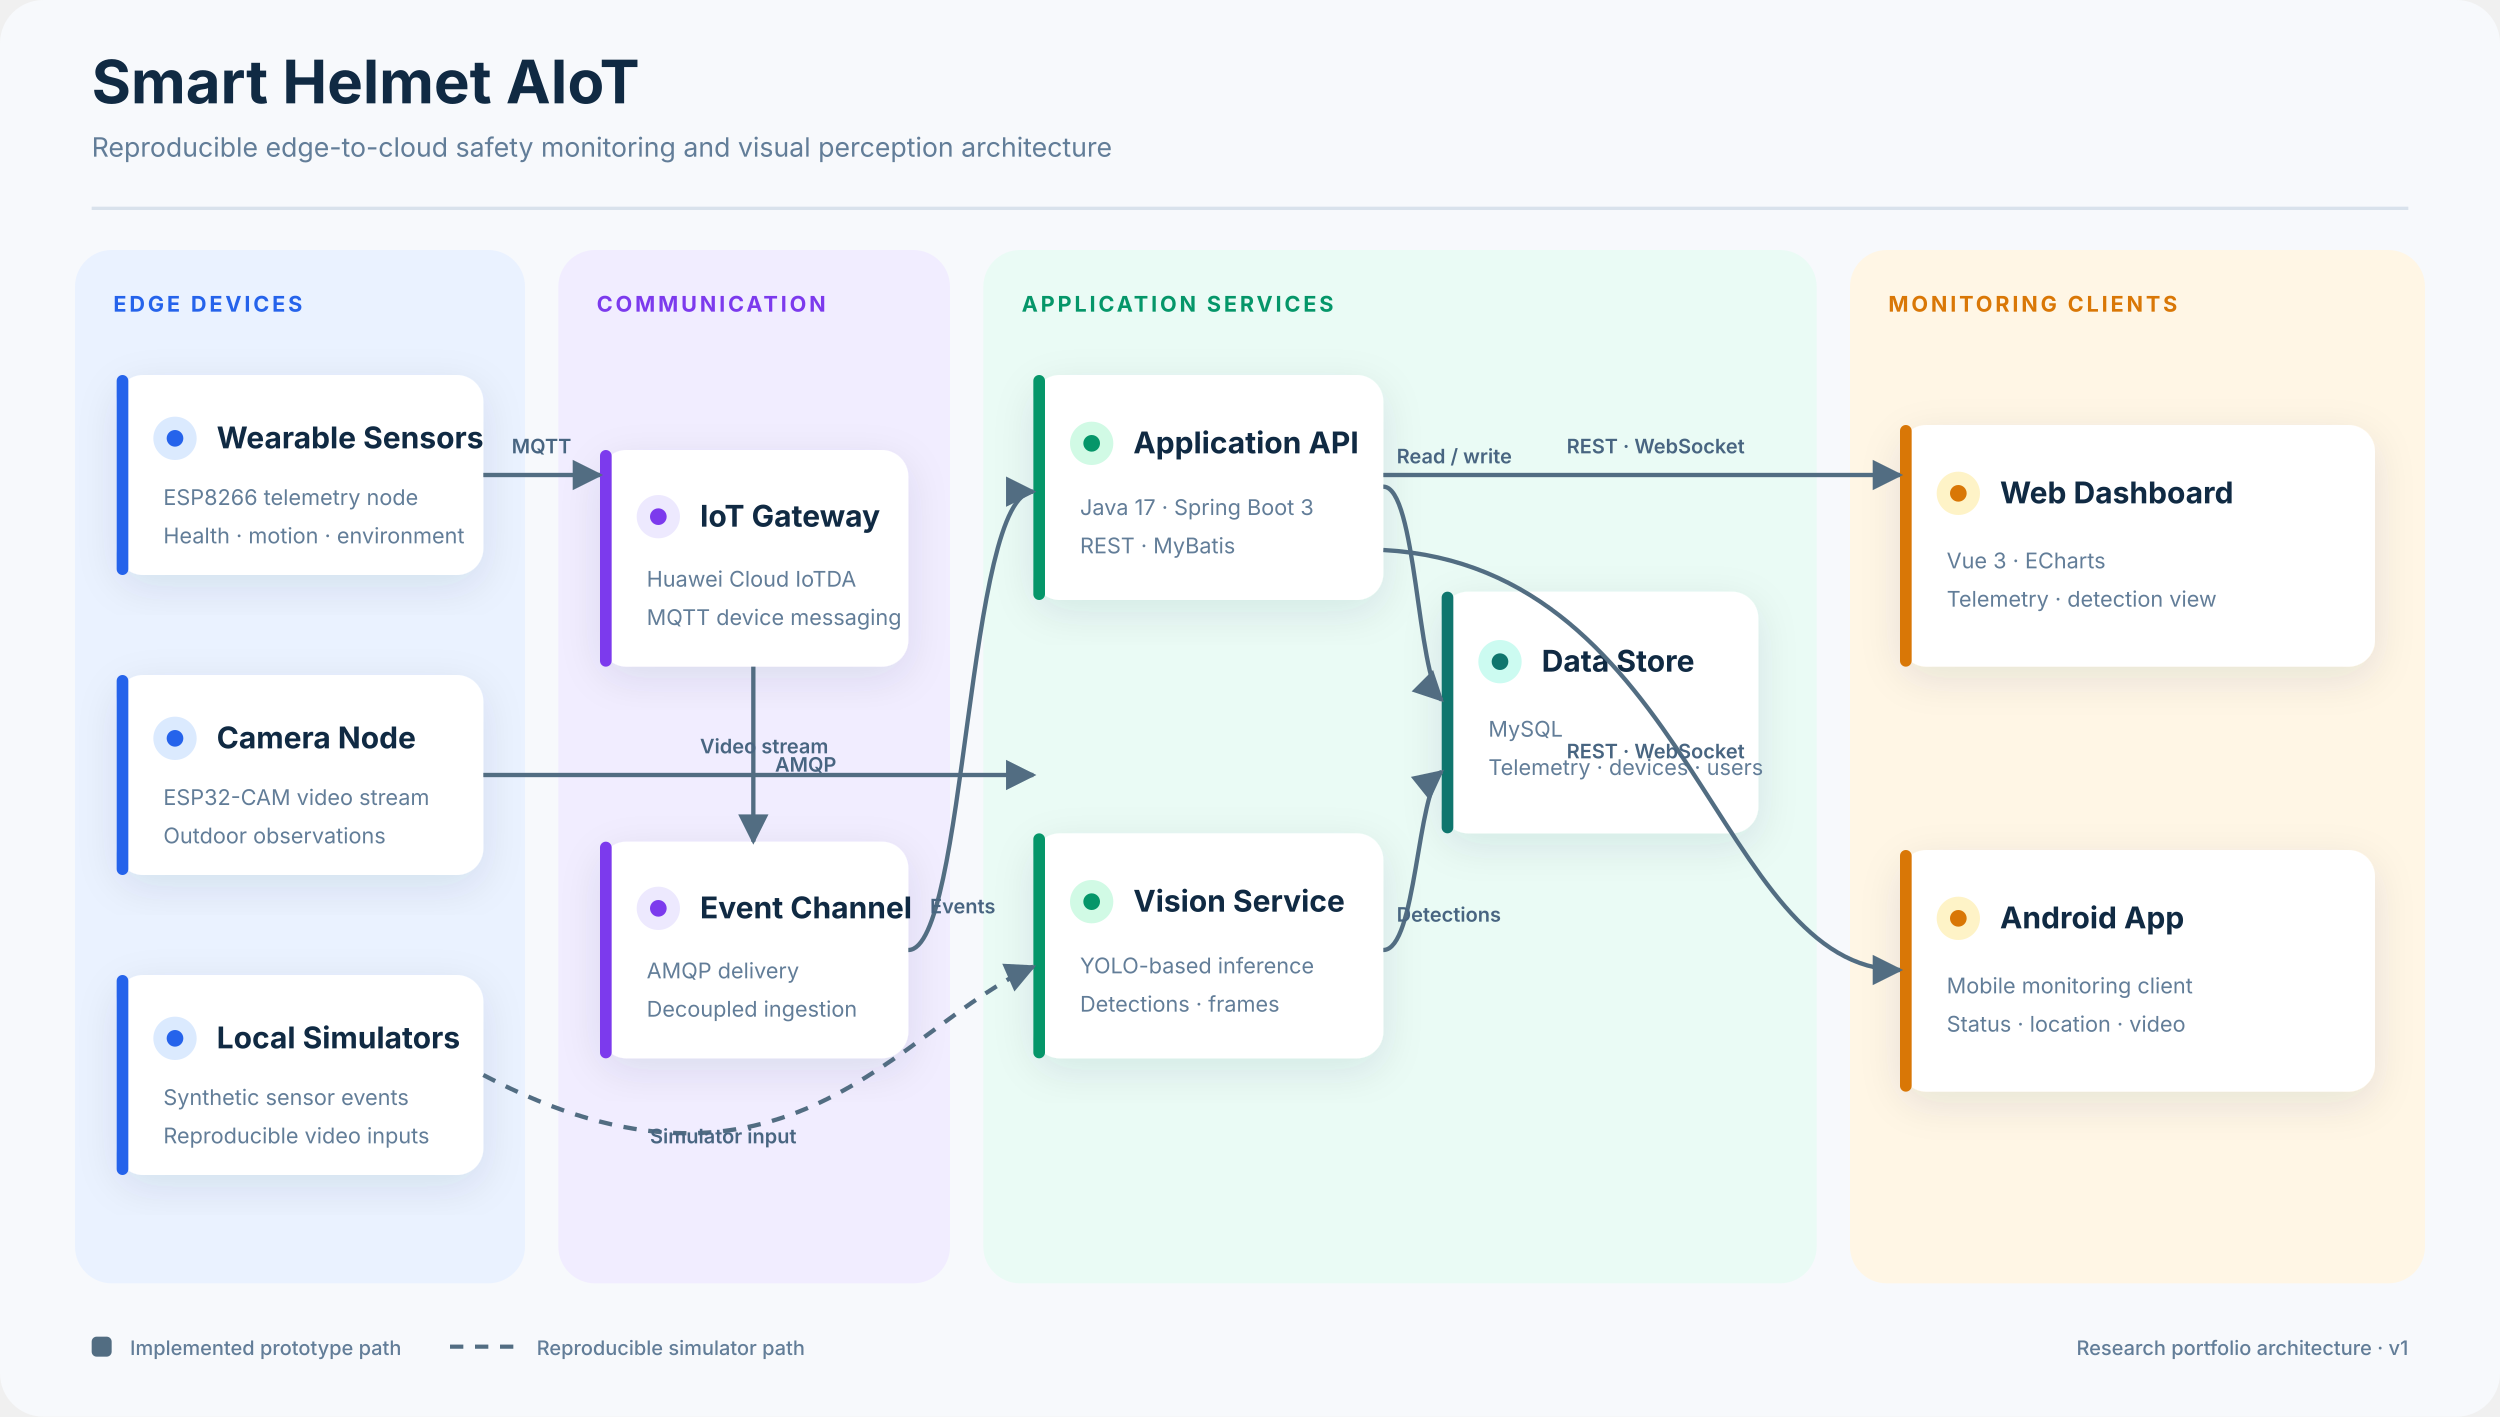
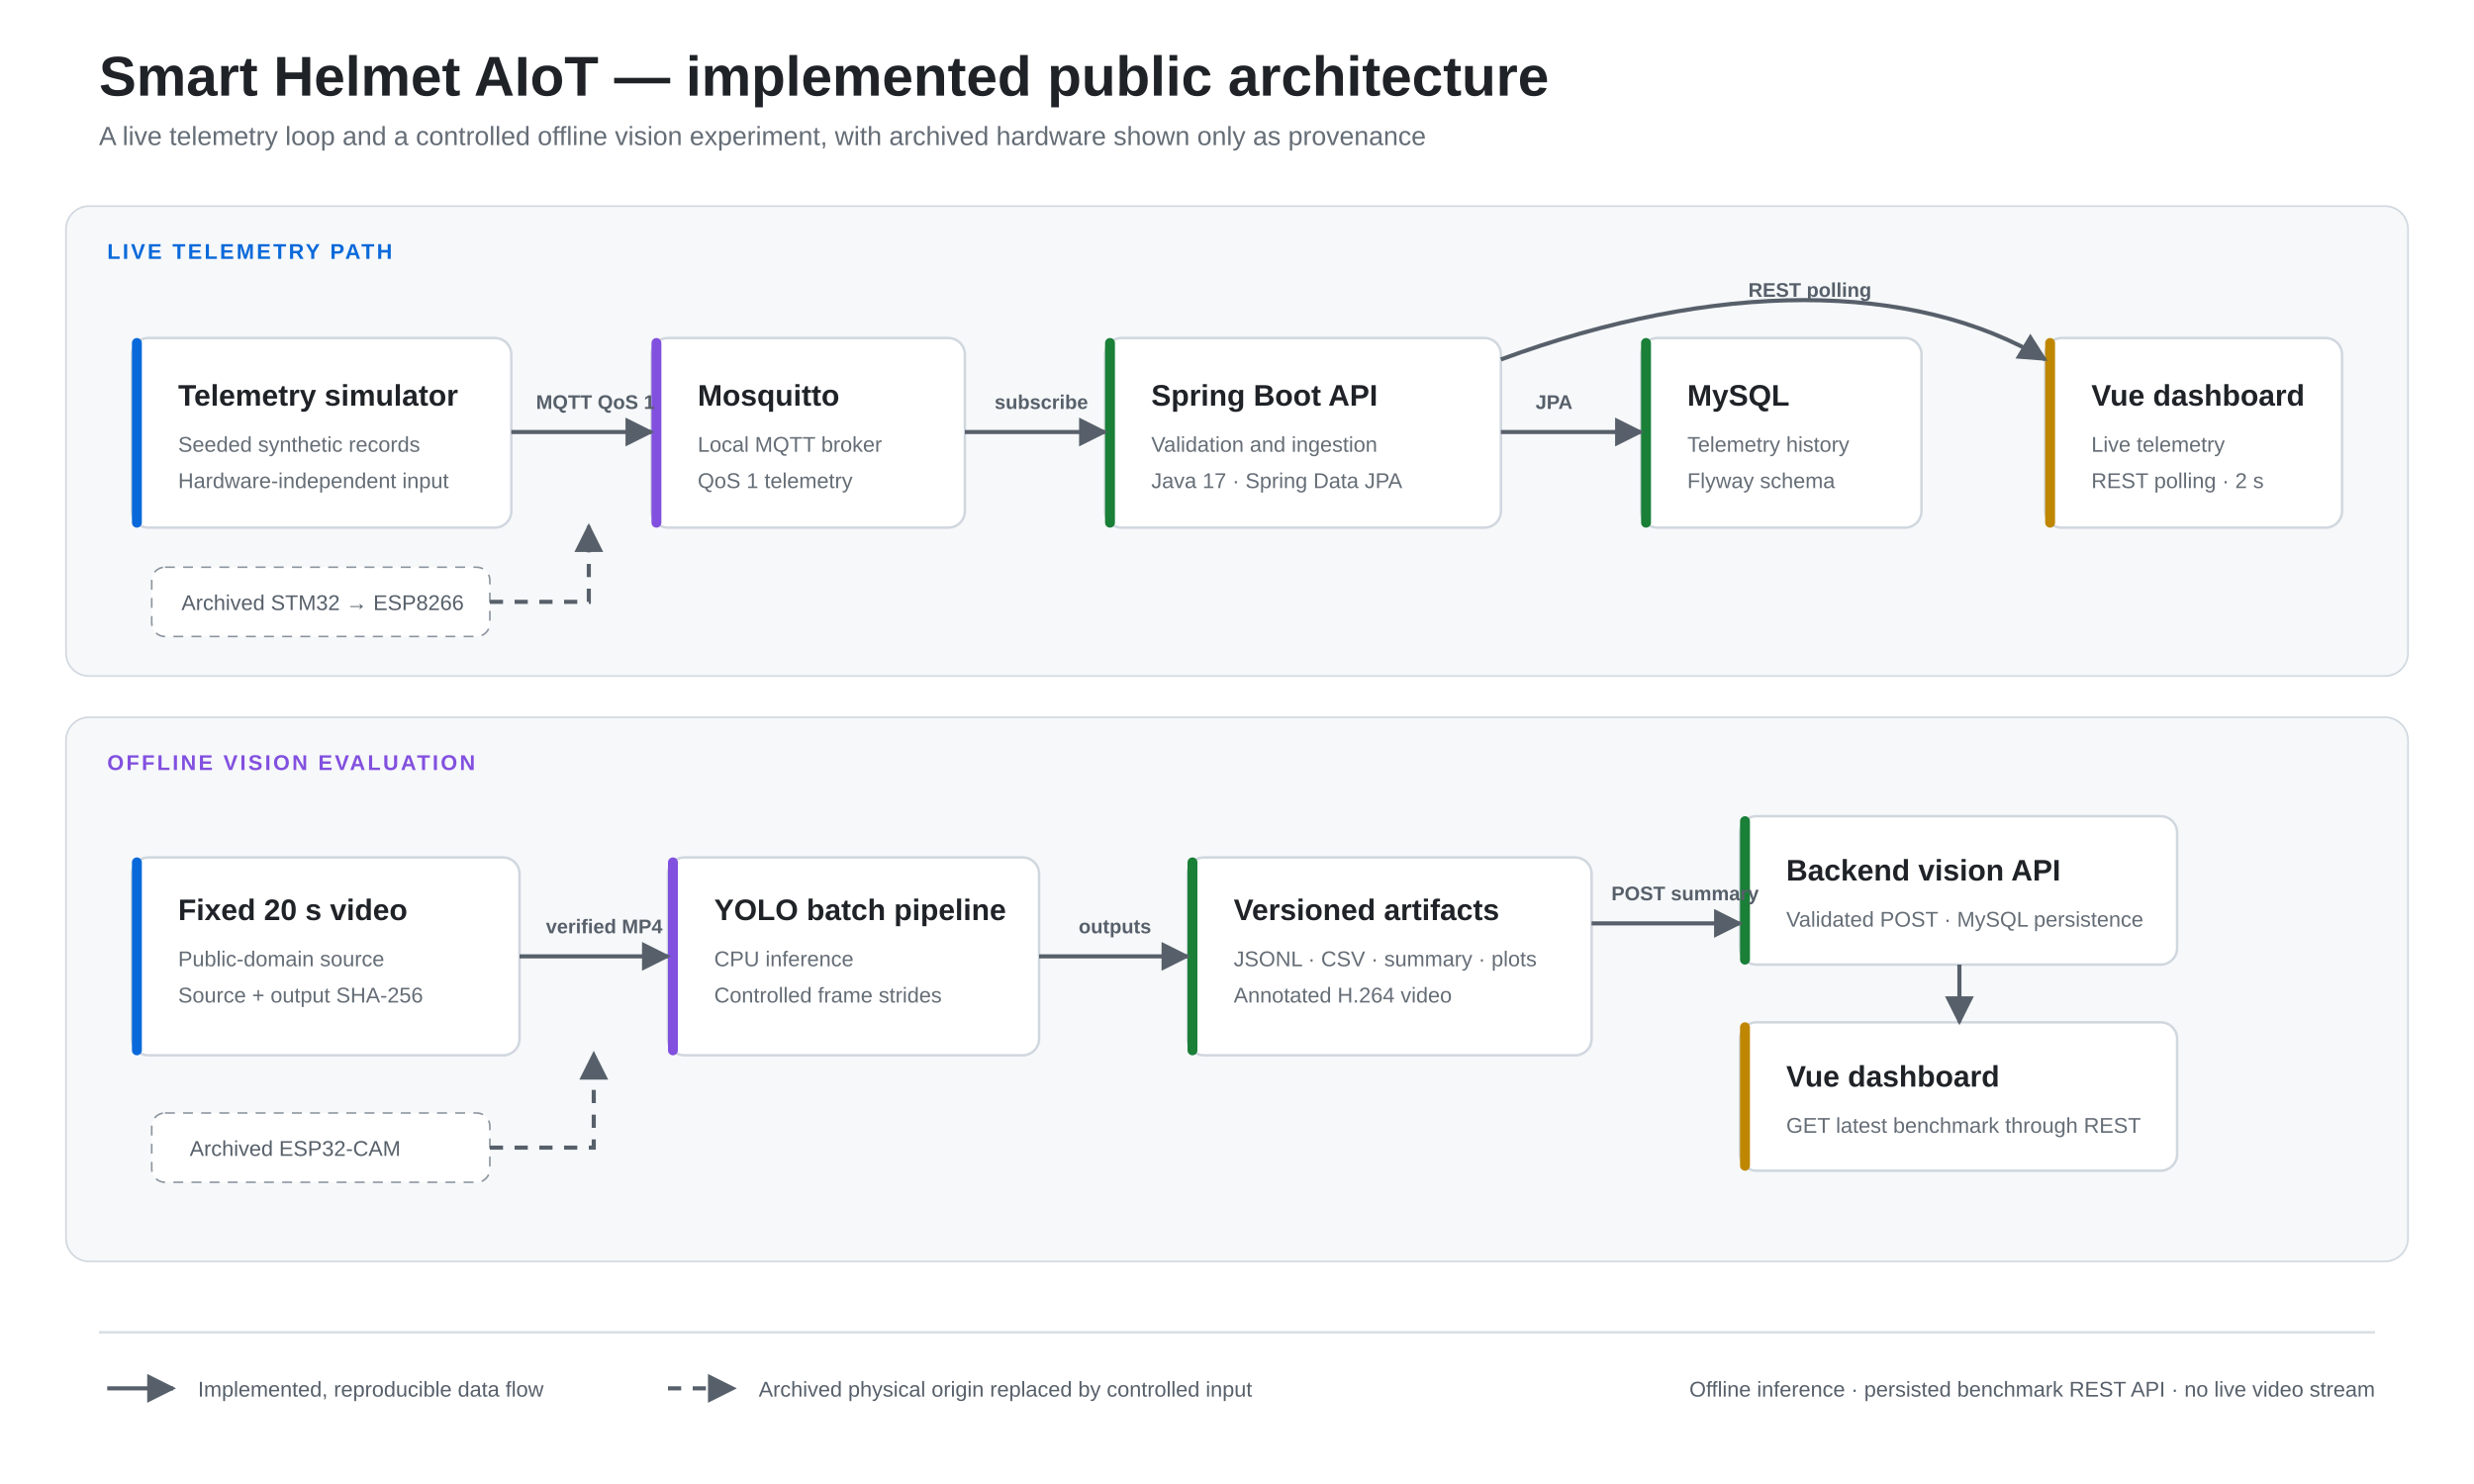
- <svg xmlns="http://www.w3.org/2000/svg" width="1500" height="850" viewBox="0 0 1500 850">
+ <svg xmlns="http://www.w3.org/2000/svg" width="1500" height="900" viewBox="0 0 1500 900">
  <defs>
-     <filter id="shadow" x="-20%" y="-20%" width="140%" height="140%">
-       <feDropShadow dx="0" dy="7" stdDeviation="12" flood-color="#17324D" flood-opacity="0.10" />
-     </filter>
    <marker id="arrow" viewBox="0 0 10 10" refX="9" refY="5" markerWidth="7" markerHeight="7" orient="auto">
-       <path d="M0 0L10 5L0 10Z" fill="#526D82" />
+       <path d="M0 0L10 5L0 10Z" fill="#57606a" />
    </marker>
    <style>
-       .title{font:700 36px Inter,Arial,sans-serif;fill:#102A43}.subtitle{font:400 16px Inter,Arial,sans-serif;fill:#627D98}
-       .lane{font:700 13px Inter,Arial,sans-serif;letter-spacing:1.7px}.box-title{font:700 18px Inter,Arial,sans-serif;fill:#102A43}
-       .box-sub{font:400 13px Inter,Arial,sans-serif;fill:#627D98}.edge{font:600 12px Inter,Arial,sans-serif;fill:#486581}
-       .foot{font:500 12px Inter,Arial,sans-serif;fill:#627D98}.flow{fill:none;stroke:#526D82;stroke-width:2.6;marker-end:url(#arrow)}
-       .dash{stroke-dasharray:8 7}.card{fill:#fff;filter:url(#shadow)}
+       .title{font:700 34px -apple-system,BlinkMacSystemFont,"Segoe UI",Arial,sans-serif;fill:#1f2328}.sub{font:400 16px -apple-system,BlinkMacSystemFont,"Segoe UI",Arial,sans-serif;fill:#656d76}
+       .lane{font:700 13px -apple-system,BlinkMacSystemFont,"Segoe UI",Arial,sans-serif;letter-spacing:1.4px}.card-title{font:650 18px -apple-system,BlinkMacSystemFont,"Segoe UI",Arial,sans-serif;fill:#1f2328}.card-sub{font:400 13px -apple-system,BlinkMacSystemFont,"Segoe UI",Arial,sans-serif;fill:#656d76}.label{font:600 12px -apple-system,BlinkMacSystemFont,"Segoe UI",Arial,sans-serif;fill:#57606a}.note{font:400 13px -apple-system,BlinkMacSystemFont,"Segoe UI",Arial,sans-serif;fill:#57606a}
+       .card{fill:#fff;stroke:#d0d7de;stroke-width:1.5}.flow{fill:none;stroke:#57606a;stroke-width:2.5;marker-end:url(#arrow)}.dash{stroke-dasharray:8 7}.divider{stroke:#d8dee4;stroke-width:1.5}
    </style>
  </defs>
-   <rect width="1500" height="850" rx="26" fill="#F7F9FC" />
-   <text x="55" y="62" class="title">Smart Helmet AIoT</text>
-   <text x="55" y="94" class="subtitle">Reproducible edge-to-cloud safety monitoring and visual perception architecture</text>
-   <path d="M55 125H1445" stroke="#D9E2EC" stroke-width="2" />
-   <rect x="45" y="150" width="270" height="620" rx="22" fill="#EAF2FF" />
-   <rect x="335" y="150" width="235" height="620" rx="22" fill="#F1EDFF" />
-   <rect x="590" y="150" width="500" height="620" rx="22" fill="#EAFBF5" />
-   <rect x="1110" y="150" width="345" height="620" rx="22" fill="#FFF6E5" />
-   <text x="68" y="187" class="lane" fill="#2563EB">EDGE DEVICES</text>
-   <text x="358" y="187" class="lane" fill="#7C3AED">COMMUNICATION</text>
-   <text x="613" y="187" class="lane" fill="#059669">APPLICATION SERVICES</text>
-   <text x="1133" y="187" class="lane" fill="#D97706">MONITORING CLIENTS</text>
+   <rect width="1500" height="900" fill="#ffffff" />
+   <text x="60" y="58" class="title">Smart Helmet AIoT — implemented public architecture</text>
+   <text x="60" y="88" class="sub">A live telemetry loop and a controlled offline vision experiment, with archived hardware shown only as provenance</text>
+   <rect x="40" y="125" width="1420" height="285" rx="14" fill="#f6f8fa" stroke="#d0d7de" />
+   <text x="65" y="157" class="lane" fill="#0969da">LIVE TELEMETRY PATH</text>
  <g>
-     <rect class="card" x="70" y="225" width="220" height="120" rx="16" />
-     <rect x="70" y="225" width="7" height="120" rx="3.5" fill="#2563EB" />
-     <circle cx="105" cy="263" r="13" fill="#DBEAFE" />
-     <circle cx="105" cy="263" r="5" fill="#2563EB" />
-     <text x="130" y="269" class="box-title">Wearable Sensors</text>
-     <text x="98" y="303" class="box-sub">ESP8266 telemetry node</text>
-     <text x="98" y="326" class="box-sub">Health · motion · environment</text>
+     <rect class="card" x="80" y="205" width="230" height="115" rx="10" />
+     <rect x="80" y="205" width="6" height="115" rx="3" fill="#0969da" />
+     <text x="108" y="246" class="card-title">Telemetry simulator</text>
+     <text x="108" y="274" class="card-sub">Seeded synthetic records</text>
+     <text x="108" y="296" class="card-sub">Hardware-independent input</text>
  </g>
  <g>
-     <rect class="card" x="70" y="405" width="220" height="120" rx="16" />
-     <rect x="70" y="405" width="7" height="120" rx="3.5" fill="#2563EB" />
-     <circle cx="105" cy="443" r="13" fill="#DBEAFE" />
-     <circle cx="105" cy="443" r="5" fill="#2563EB" />
-     <text x="130" y="449" class="box-title">Camera Node</text>
-     <text x="98" y="483" class="box-sub">ESP32-CAM video stream</text>
-     <text x="98" y="506" class="box-sub">Outdoor observations</text>
+     <rect class="card" x="395" y="205" width="190" height="115" rx="10" />
+     <rect x="395" y="205" width="6" height="115" rx="3" fill="#8250df" />
+     <text x="423" y="246" class="card-title">Mosquitto</text>
+     <text x="423" y="274" class="card-sub">Local MQTT broker</text>
+     <text x="423" y="296" class="card-sub">QoS 1 telemetry</text>
  </g>
  <g>
-     <rect class="card" x="70" y="585" width="220" height="120" rx="16" />
-     <rect x="70" y="585" width="7" height="120" rx="3.5" fill="#2563EB" />
-     <circle cx="105" cy="623" r="13" fill="#DBEAFE" />
-     <circle cx="105" cy="623" r="5" fill="#2563EB" />
-     <text x="130" y="629" class="box-title">Local Simulators</text>
-     <text x="98" y="663" class="box-sub">Synthetic sensor events</text>
-     <text x="98" y="686" class="box-sub">Reproducible video inputs</text>
+     <rect class="card" x="670" y="205" width="240" height="115" rx="10" />
+     <rect x="670" y="205" width="6" height="115" rx="3" fill="#1a7f37" />
+     <text x="698" y="246" class="card-title">Spring Boot API</text>
+     <text x="698" y="274" class="card-sub">Validation and ingestion</text>
+     <text x="698" y="296" class="card-sub">Java 17 · Spring Data JPA</text>
  </g>
  <g>
-     <rect class="card" x="360" y="270" width="185" height="130" rx="16" />
-     <rect x="360" y="270" width="7" height="130" rx="3.5" fill="#7C3AED" />
-     <circle cx="395" cy="310" r="13" fill="#EDE9FE" />
-     <circle cx="395" cy="310" r="5" fill="#7C3AED" />
-     <text x="420" y="316" class="box-title">IoT Gateway</text>
-     <text x="388" y="352" class="box-sub">Huawei Cloud IoTDA</text>
-     <text x="388" y="375" class="box-sub">MQTT device messaging</text>
+     <rect class="card" x="995" y="205" width="170" height="115" rx="10" />
+     <rect x="995" y="205" width="6" height="115" rx="3" fill="#1a7f37" />
+     <text x="1023" y="246" class="card-title">MySQL</text>
+     <text x="1023" y="274" class="card-sub">Telemetry history</text>
+     <text x="1023" y="296" class="card-sub">Flyway schema</text>
  </g>
  <g>
-     <rect class="card" x="360" y="505" width="185" height="130" rx="16" />
-     <rect x="360" y="505" width="7" height="130" rx="3.5" fill="#7C3AED" />
-     <circle cx="395" cy="545" r="13" fill="#EDE9FE" />
-     <circle cx="395" cy="545" r="5" fill="#7C3AED" />
-     <text x="420" y="551" class="box-title">Event Channel</text>
-     <text x="388" y="587" class="box-sub">AMQP delivery</text>
-     <text x="388" y="610" class="box-sub">Decoupled ingestion</text>
+     <rect class="card" x="1240" y="205" width="180" height="115" rx="10" />
+     <rect x="1240" y="205" width="6" height="115" rx="3" fill="#bf8700" />
+     <text x="1268" y="246" class="card-title">Vue dashboard</text>
+     <text x="1268" y="274" class="card-sub">Live telemetry</text>
+     <text x="1268" y="296" class="card-sub">REST polling · 2 s</text>
+   </g>
+   <path d="M310 262H395" class="flow" />
+   <text x="325" y="248" class="label">MQTT QoS 1</text>
+   <path d="M585 262H670" class="flow" />
+   <text x="603" y="248" class="label">subscribe</text>
+   <path d="M910 262H995" class="flow" />
+   <text x="931" y="248" class="label">JPA</text>
+   <path d="M910 218C1040 170 1160 170 1240 218" class="flow" />
+   <text x="1060" y="180" class="label">REST polling</text>
+   <rect x="92" y="344" width="205" height="42" rx="8" fill="#fff" stroke="#8c959f" stroke-dasharray="6 5" />
+   <text x="110" y="370" class="note">Archived STM32 → ESP8266</text>
+   <path d="M297 365H357V319" class="flow dash" />
+   <rect x="40" y="435" width="1420" height="330" rx="14" fill="#f6f8fa" stroke="#d0d7de" />
+   <text x="65" y="467" class="lane" fill="#8250df">OFFLINE VISION EVALUATION</text>
+   <g>
+     <rect class="card" x="80" y="520" width="235" height="120" rx="10" />
+     <rect x="80" y="520" width="6" height="120" rx="3" fill="#0969da" />
+     <text x="108" y="558" class="card-title">Fixed 20 s video</text>
+     <text x="108" y="586" class="card-sub">Public-domain source</text>
+     <text x="108" y="608" class="card-sub">Source + output SHA-256</text>
  </g>
  <g>
-     <rect class="card" x="620" y="225" width="210" height="135" rx="16" />
-     <rect x="620" y="225" width="7" height="135" rx="3.5" fill="#059669" />
-     <circle cx="655" cy="266" r="13" fill="#D1FAE5" />
-     <circle cx="655" cy="266" r="5" fill="#059669" />
-     <text x="680" y="272" class="box-title">Application API</text>
-     <text x="648" y="309" class="box-sub">Java 17 · Spring Boot 3</text>
-     <text x="648" y="332" class="box-sub">REST · MyBatis</text>
+     <rect class="card" x="405" y="520" width="225" height="120" rx="10" />
+     <rect x="405" y="520" width="6" height="120" rx="3" fill="#8250df" />
+     <text x="433" y="558" class="card-title">YOLO batch pipeline</text>
+     <text x="433" y="586" class="card-sub">CPU inference</text>
+     <text x="433" y="608" class="card-sub">Controlled frame strides</text>
  </g>
  <g>
-     <rect class="card" x="620" y="500" width="210" height="135" rx="16" />
-     <rect x="620" y="500" width="7" height="135" rx="3.5" fill="#059669" />
-     <circle cx="655" cy="541" r="13" fill="#D1FAE5" />
-     <circle cx="655" cy="541" r="5" fill="#059669" />
-     <text x="680" y="547" class="box-title">Vision Service</text>
-     <text x="648" y="584" class="box-sub">YOLO-based inference</text>
-     <text x="648" y="607" class="box-sub">Detections · frames</text>
+     <rect class="card" x="720" y="520" width="245" height="120" rx="10" />
+     <rect x="720" y="520" width="6" height="120" rx="3" fill="#1a7f37" />
+     <text x="748" y="558" class="card-title">Versioned artifacts</text>
+     <text x="748" y="586" class="card-sub">JSONL · CSV · summary · plots</text>
+     <text x="748" y="608" class="card-sub">Annotated H.264 video</text>
  </g>
  <g>
-     <rect class="card" x="865" y="355" width="190" height="145" rx="16" />
-     <rect x="865" y="355" width="7" height="145" rx="3.5" fill="#0F766E" />
-     <circle cx="900" cy="397" r="13" fill="#CCFBF1" />
-     <circle cx="900" cy="397" r="5" fill="#0F766E" />
-     <text x="925" y="403" class="box-title">Data Store</text>
-     <text x="893" y="442" class="box-sub">MySQL</text>
-     <text x="893" y="465" class="box-sub">Telemetry · devices · users</text>
+     <rect class="card" x="1055" y="495" width="265" height="90" rx="10" />
+     <rect x="1055" y="495" width="6" height="90" rx="3" fill="#1a7f37" />
+     <text x="1083" y="534" class="card-title">Backend vision API</text>
+     <text x="1083" y="562" class="card-sub">Validated POST · MySQL persistence</text>
  </g>
  <g>
-     <rect class="card" x="1140" y="255" width="285" height="145" rx="16" />
-     <rect x="1140" y="255" width="7" height="145" rx="3.5" fill="#D97706" />
-     <circle cx="1175" cy="296" r="13" fill="#FEF3C7" />
-     <circle cx="1175" cy="296" r="5" fill="#D97706" />
-     <text x="1200" y="302" class="box-title">Web Dashboard</text>
-     <text x="1168" y="341" class="box-sub">Vue 3 · ECharts</text>
-     <text x="1168" y="364" class="box-sub">Telemetry · detection view</text>
+     <rect class="card" x="1055" y="620" width="265" height="90" rx="10" />
+     <rect x="1055" y="620" width="6" height="90" rx="3" fill="#bf8700" />
+     <text x="1083" y="659" class="card-title">Vue dashboard</text>
+     <text x="1083" y="687" class="card-sub">GET latest benchmark through REST</text>
  </g>
-   <g>
-     <rect class="card" x="1140" y="510" width="285" height="145" rx="16" />
-     <rect x="1140" y="510" width="7" height="145" rx="3.5" fill="#D97706" />
-     <circle cx="1175" cy="551" r="13" fill="#FEF3C7" />
-     <circle cx="1175" cy="551" r="5" fill="#D97706" />
-     <text x="1200" y="557" class="box-title">Android App</text>
-     <text x="1168" y="596" class="box-sub">Mobile monitoring client</text>
-     <text x="1168" y="619" class="box-sub">Status · location · video</text>
-   </g>
-   <path d="M290 285H360" class="flow" />
-   <text x="307" y="272" class="edge">MQTT</text>
-   <path d="M452 400V505" class="flow" />
-   <text x="465" y="463" class="edge">AMQP</text>
-   <path d="M545 570C580 570 580 295 620 295" class="flow" />
-   <text x="558" y="548" class="edge">Events</text>
-   <path d="M290 465H620" class="flow" />
-   <text x="420" y="452" class="edge">Video stream</text>
-   <path d="M290 645C470 740 540 615 620 580" class="flow dash" />
-   <text x="390" y="686" class="edge">Simulator input</text>
-   <path d="M830 292C850 292 850 405 865 420" class="flow" />
-   <text x="838" y="278" class="edge">Read / write</text>
-   <path d="M830 570C850 570 850 475 865 463" class="flow" />
-   <text x="838" y="553" class="edge">Detections</text>
-   <path d="M830 285H1140" class="flow" />
-   <text x="940" y="272" class="edge">REST · WebSocket</text>
-   <path d="M830 330C1015 340 1030 582 1140 582" class="flow" />
-   <text x="940" y="455" class="edge">REST · WebSocket</text>
-   <rect x="55" y="802" width="12" height="12" rx="3" fill="#526D82" />
-   <text x="78" y="813" class="foot">Implemented prototype path</text>
-   <path d="M270 808H310" stroke="#526D82" stroke-width="2.5" stroke-dasharray="8 7" />
-   <text x="322" y="813" class="foot">Reproducible simulator path</text>
-   <text x="1445" y="813" text-anchor="end" class="foot">Research portfolio architecture · v1</text>
+   <path d="M315 580H405" class="flow" />
+   <text x="331" y="566" class="label">verified MP4</text>
+   <path d="M630 580H720" class="flow" />
+   <text x="654" y="566" class="label">outputs</text>
+   <path d="M965 560H1055" class="flow" />
+   <text x="977" y="546" class="label">POST summary</text>
+   <path d="M1188 585V620" class="flow" />
+   <rect x="92" y="675" width="205" height="42" rx="8" fill="#fff" stroke="#8c959f" stroke-dasharray="6 5" />
+   <text x="115" y="701" class="note">Archived ESP32-CAM</text>
+   <path d="M297 696H360V639" class="flow dash" />
+   <line x1="60" y1="808" x2="1440" y2="808" class="divider" />
+   <path d="M65 842H105" class="flow" />
+   <text x="120" y="847" class="note">Implemented, reproducible data flow</text>
+   <path d="M405 842H445" class="flow dash" />
+   <text x="460" y="847" class="note">Archived physical origin replaced by controlled input</text>
+   <text x="1440" y="847" text-anchor="end" class="note">Offline inference · persisted benchmark REST API · no live video stream</text>
</svg>
